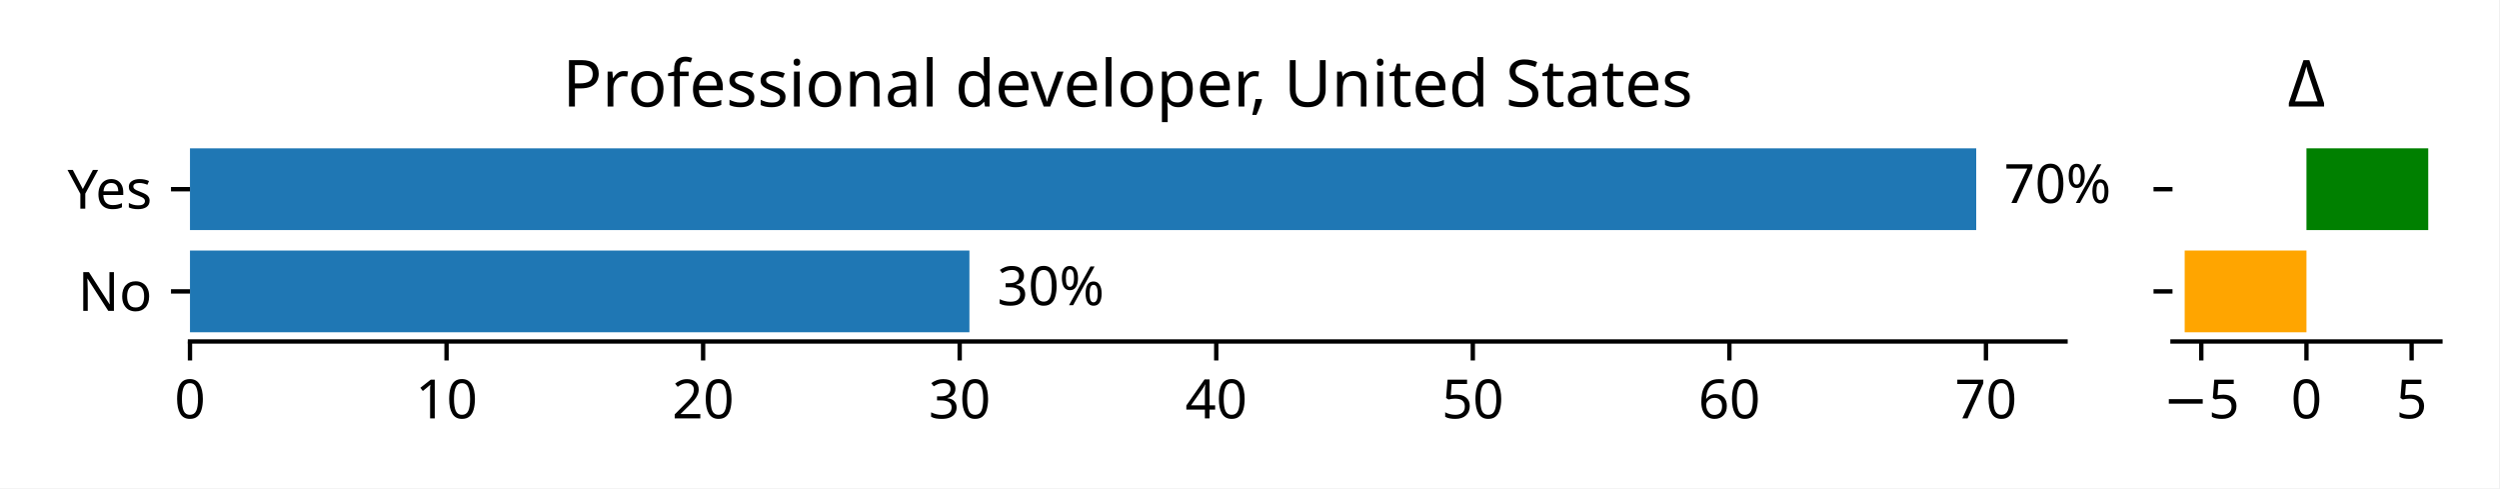
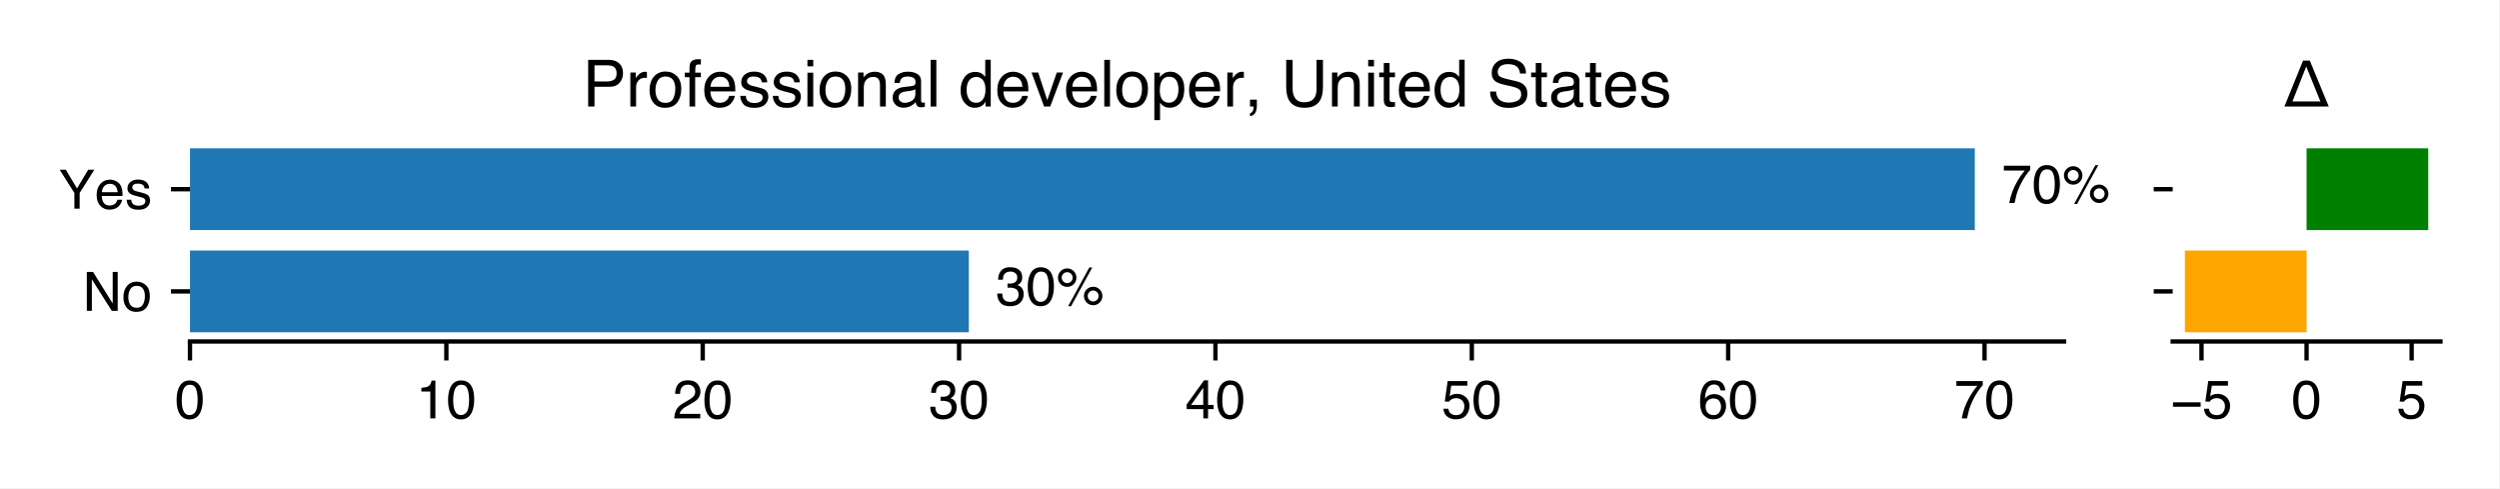
<svg xmlns="http://www.w3.org/2000/svg" xmlns:xlink="http://www.w3.org/1999/xlink" width="460.8pt" height="90pt" viewBox="0 0 460.8 90" version="1.1">
  <defs>
    <style type="text/css">*{stroke-linejoin: round; stroke-linecap: butt}</style>
  </defs>
  <g id="figure_1">
    <g id="patch_1">
      <path d="M 0 90  L 460.8 90  L 460.8 0  L 0 0  z " style="fill: #ffffff" />
    </g>
    <g id="axes_1">
      <g id="patch_2">
-         <path d="M 35.031 62.942  L 380.869 62.942  L 380.869 25.642  L 35.031 25.642  z " style="fill: #ffffff" />
+         <path d="M 35.031 62.942  L 380.598 62.942  L 380.598 25.642  L 35.031 25.642  z " style="fill: #ffffff" />
      </g>
      <g id="patch_3">
-         <path d="M 35.031 61.247  L 178.756 61.247  L 178.756 46.176  L 35.031 46.176  z " clip-path="url(#p90d420f2b8)" style="fill: #1f77b4" />
+         <path d="M 35.031 61.247  L 178.643 61.247  L 178.643 46.176  L 35.031 46.176  z " clip-path="url(#p3d5668abd0)" style="fill: #1f77b4" />
      </g>
      <g id="patch_4">
-         <path d="M 35.031 42.409  L 364.401 42.409  L 364.401 27.338  L 35.031 27.338  z " clip-path="url(#p90d420f2b8)" style="fill: #1f77b4" />
+         <path d="M 35.031 42.409  L 364.142 42.409  L 364.142 27.338  L 35.031 27.338  z " clip-path="url(#p3d5668abd0)" style="fill: #1f77b4" />
      </g>
      <g id="matplotlib.axis_1">
        <g id="xtick_1">
          <g id="line2d_1">
            <defs>
              <path id="m4c99cd72f3" d="M 0 0  L 0 3.5  " style="stroke: #000000; stroke-width: 0.8" />
            </defs>
            <g>
              <use xlink:href="#m4c99cd72f3" x="35.031" y="62.942" style="stroke: #000000; stroke-width: 0.8" />
            </g>
          </g>
          <g id="text_1">
-             <text style="font: 10px 'sans-serif'; text-anchor: middle" x="35.031" y="77.116" transform="rotate(-0, 35.03125, 77.11562)">0</text>
+             <g transform="translate(32.25078 77.11562)scale(0.1 -0.1)">
+               <defs>
+                 <path id="Helvetica-30" d="M 1731 4475  Q 2600 4475 2988 3759  Q 3288 3206 3288 2244  Q 3288 1331 3016 734  Q 2622 -122 1728 -122  Q 922 -122 528 578  Q 200 1163 200 2147  Q 200 2909 397 3456  Q 766 4475 1731 4475  z M 1725 391  Q 2163 391 2422 778  Q 2681 1166 2681 2222  Q 2681 2984 2493 3476  Q 2306 3969 1766 3969  Q 1269 3969 1039 3501  Q 809 3034 809 2125  Q 809 1441 956 1025  Q 1181 391 1725 391  z " transform="scale(0.015625)" />
+               </defs>
+               <use xlink:href="#Helvetica-30" />
+             </g>
          </g>
        </g>
        <g id="xtick_2">
          <g id="line2d_2">
            <g>
-               <use xlink:href="#m4c99cd72f3" x="82.341" y="62.942" style="stroke: #000000; stroke-width: 0.8" />
+               <use xlink:href="#m4c99cd72f3" x="82.304" y="62.942" style="stroke: #000000; stroke-width: 0.8" />
            </g>
          </g>
          <g id="text_2">
-             <text style="font: 10px 'sans-serif'; text-anchor: middle" x="82.341" y="77.116" transform="rotate(-0, 82.34065, 77.11562)">10</text>
+             <g transform="translate(76.74263 77.11562)scale(0.1 -0.1)">
+               <defs>
+                 <path id="Helvetica-31" d="M 613 3169  L 613 3600  Q 1222 3659 1462 3798  Q 1703 3938 1822 4456  L 2266 4456  L 2266 0  L 1666 0  L 1666 3169  L 613 3169  z " transform="scale(0.015625)" />
+               </defs>
+               <use xlink:href="#Helvetica-31" />
+               <use xlink:href="#Helvetica-30" x="55.615" />
+             </g>
          </g>
        </g>
        <g id="xtick_3">
          <g id="line2d_3">
            <g>
-               <use xlink:href="#m4c99cd72f3" x="129.65" y="62.942" style="stroke: #000000; stroke-width: 0.8" />
+               <use xlink:href="#m4c99cd72f3" x="129.576" y="62.942" style="stroke: #000000; stroke-width: 0.8" />
            </g>
          </g>
          <g id="text_3">
-             <text style="font: 10px 'sans-serif'; text-anchor: middle" x="129.65" y="77.116" transform="rotate(-0, 129.6501, 77.11562)">20</text>
+             <g transform="translate(124.0149 77.11562)scale(0.1 -0.1)">
+               <defs>
+                 <path id="Helvetica-32" d="M 200 0  Q 231 578 439 1006  Q 647 1434 1250 1784  L 1850 2131  Q 2253 2366 2416 2531  Q 2672 2791 2672 3125  Q 2672 3516 2437 3745  Q 2203 3975 1813 3975  Q 1234 3975 1013 3538  Q 894 3303 881 2888  L 309 2888  Q 319 3472 525 3841  Q 891 4491 1816 4491  Q 2584 4491 2939 4075  Q 3294 3659 3294 3150  Q 3294 2613 2916 2231  Q 2697 2009 2131 1694  L 1703 1456  Q 1397 1288 1222 1134  Q 909 863 828 531  L 3272 531  L 3272 0  L 200 0  z " transform="scale(0.015625)" />
+               </defs>
+               <use xlink:href="#Helvetica-32" />
+               <use xlink:href="#Helvetica-30" x="55.615" />
+             </g>
          </g>
        </g>
        <g id="xtick_4">
          <g id="line2d_4">
            <g>
-               <use xlink:href="#m4c99cd72f3" x="176.959" y="62.942" style="stroke: #000000; stroke-width: 0.8" />
+               <use xlink:href="#m4c99cd72f3" x="176.848" y="62.942" style="stroke: #000000; stroke-width: 0.8" />
            </g>
          </g>
          <g id="text_4">
-             <text style="font: 10px 'sans-serif'; text-anchor: middle" x="176.959" y="77.116" transform="rotate(-0, 176.9595, 77.11562)">30</text>
+             <g transform="translate(171.2873 77.11562)scale(0.1 -0.1)">
+               <defs>
+                 <path id="Helvetica-33" d="M 1663 -122  Q 869 -122 511 314  Q 153 750 153 1375  L 741 1375  Q 778 941 903 744  Q 1122 391 1694 391  Q 2138 391 2406 628  Q 2675 866 2675 1241  Q 2675 1703 2392 1887  Q 2109 2072 1606 2072  Q 1550 2072 1492 2070  Q 1434 2069 1375 2066  L 1375 2563  Q 1463 2553 1522 2550  Q 1581 2547 1650 2547  Q 1966 2547 2169 2647  Q 2525 2822 2525 3272  Q 2525 3606 2287 3787  Q 2050 3969 1734 3969  Q 1172 3969 956 3594  Q 838 3388 822 3006  L 266 3006  Q 266 3506 466 3856  Q 809 4481 1675 4481  Q 2359 4481 2734 4176  Q 3109 3872 3109 3294  Q 3109 2881 2888 2625  Q 2750 2466 2531 2375  Q 2884 2278 3082 2001  Q 3281 1725 3281 1325  Q 3281 684 2859 281  Q 2438 -122 1663 -122  z " transform="scale(0.015625)" />
+               </defs>
+               <use xlink:href="#Helvetica-33" />
+               <use xlink:href="#Helvetica-30" x="55.615" />
+             </g>
          </g>
        </g>
        <g id="xtick_5">
          <g id="line2d_5">
            <g>
-               <use xlink:href="#m4c99cd72f3" x="224.269" y="62.942" style="stroke: #000000; stroke-width: 0.8" />
+               <use xlink:href="#m4c99cd72f3" x="224.121" y="62.942" style="stroke: #000000; stroke-width: 0.8" />
            </g>
          </g>
          <g id="text_5">
-             <text style="font: 10px 'sans-serif'; text-anchor: middle" x="224.269" y="77.116" transform="rotate(-0, 224.2689, 77.11562)">40</text>
+             <g transform="translate(218.5596 77.11562)scale(0.1 -0.1)">
+               <defs>
+                 <path id="Helvetica-34" d="M 2116 1584  L 2116 3613  L 681 1584  L 2116 1584  z M 2125 0  L 2125 1094  L 163 1094  L 163 1644  L 2213 4488  L 2688 4488  L 2688 1584  L 3347 1584  L 3347 1094  L 2688 1094  L 2688 0  L 2125 0  z " transform="scale(0.015625)" />
+               </defs>
+               <use xlink:href="#Helvetica-34" />
+               <use xlink:href="#Helvetica-30" x="55.615" />
+             </g>
          </g>
        </g>
        <g id="xtick_6">
          <g id="line2d_6">
            <g>
-               <use xlink:href="#m4c99cd72f3" x="271.578" y="62.942" style="stroke: #000000; stroke-width: 0.8" />
+               <use xlink:href="#m4c99cd72f3" x="271.393" y="62.942" style="stroke: #000000; stroke-width: 0.8" />
            </g>
          </g>
          <g id="text_6">
-             <text style="font: 10px 'sans-serif'; text-anchor: middle" x="271.578" y="77.116" transform="rotate(-0, 271.5783, 77.11562)">50</text>
+             <g transform="translate(265.8319 77.11562)scale(0.1 -0.1)">
+               <defs>
+                 <path id="Helvetica-35" d="M 791 1141  Q 847 659 1238 475  Q 1438 381 1700 381  Q 2200 381 2440 700  Q 2681 1019 2681 1406  Q 2681 1875 2395 2131  Q 2109 2388 1709 2388  Q 1419 2388 1211 2275  Q 1003 2163 856 1963  L 369 1991  L 709 4400  L 3034 4400  L 3034 3856  L 1131 3856  L 941 2613  Q 1097 2731 1238 2791  Q 1488 2894 1816 2894  Q 2431 2894 2859 2497  Q 3288 2100 3288 1491  Q 3288 856 2895 371  Q 2503 -113 1644 -113  Q 1097 -113 676 195  Q 256 503 206 1141  L 791 1141  z " transform="scale(0.015625)" />
+               </defs>
+               <use xlink:href="#Helvetica-35" />
+               <use xlink:href="#Helvetica-30" x="55.615" />
+             </g>
          </g>
        </g>
        <g id="xtick_7">
          <g id="line2d_7">
            <g>
-               <use xlink:href="#m4c99cd72f3" x="318.888" y="62.942" style="stroke: #000000; stroke-width: 0.8" />
+               <use xlink:href="#m4c99cd72f3" x="318.665" y="62.942" style="stroke: #000000; stroke-width: 0.8" />
            </g>
          </g>
          <g id="text_7">
-             <text style="font: 10px 'sans-serif'; text-anchor: middle" x="318.888" y="77.116" transform="rotate(-0, 318.8877, 77.11562)">60</text>
+             <g transform="translate(313.1042 77.11562)scale(0.1 -0.1)">
+               <defs>
+                 <path id="Helvetica-36" d="M 1872 4494  Q 2622 4494 2917 4105  Q 3213 3716 3213 3303  L 2656 3303  Q 2606 3569 2497 3719  Q 2294 4000 1881 4000  Q 1409 4000 1131 3564  Q 853 3128 822 2316  Q 1016 2600 1309 2741  Q 1578 2866 1909 2866  Q 2472 2866 2890 2506  Q 3309 2147 3309 1434  Q 3309 825 2912 354  Q 2516 -116 1781 -116  Q 1153 -116 697 361  Q 241 838 241 1966  Q 241 2800 444 3381  Q 834 4494 1872 4494  z M 1831 384  Q 2275 384 2495 682  Q 2716 981 2716 1388  Q 2716 1731 2519 2042  Q 2322 2353 1803 2353  Q 1441 2353 1167 2112  Q 894 1872 894 1388  Q 894 963 1142 673  Q 1391 384 1831 384  z " transform="scale(0.015625)" />
+               </defs>
+               <use xlink:href="#Helvetica-36" />
+               <use xlink:href="#Helvetica-30" x="55.615" />
+             </g>
          </g>
        </g>
        <g id="xtick_8">
          <g id="line2d_8">
            <g>
-               <use xlink:href="#m4c99cd72f3" x="366.197" y="62.942" style="stroke: #000000; stroke-width: 0.8" />
+               <use xlink:href="#m4c99cd72f3" x="365.937" y="62.942" style="stroke: #000000; stroke-width: 0.8" />
            </g>
          </g>
          <g id="text_8">
-             <text style="font: 10px 'sans-serif'; text-anchor: middle" x="366.197" y="77.116" transform="rotate(-0, 366.1971, 77.11562)">70</text>
+             <g transform="translate(360.3765 77.11562)scale(0.1 -0.1)">
+               <defs>
+                 <path id="Helvetica-37" d="M 3347 4400  L 3347 3909  Q 3131 3700 2773 3181  Q 2416 2663 2141 2063  Q 1869 1478 1728 997  Q 1638 688 1494 0  L 872 0  Q 1084 1281 1809 2550  Q 2238 3294 2709 3834  L 234 3834  L 234 4400  L 3347 4400  z " transform="scale(0.015625)" />
+               </defs>
+               <use xlink:href="#Helvetica-37" />
+               <use xlink:href="#Helvetica-30" x="55.615" />
+             </g>
          </g>
        </g>
      </g>
      <g id="matplotlib.axis_2">
        <g id="ytick_1">
          <g id="line2d_9">
            <defs>
              <path id="m8e343aef83" d="M 0 0  L -3.5 0  " style="stroke: #000000; stroke-width: 0.8" />
            </defs>
            <g>
              <use xlink:href="#m8e343aef83" x="35.031" y="53.711" style="stroke: #000000; stroke-width: 0.8" />
            </g>
          </g>
          <g id="text_9">
-             <text style="font: 10px 'sans-serif'; text-anchor: end" x="28.031" y="57.298" transform="rotate(-0, 28.03125, 57.29818)">No</text>
+             <g transform="translate(15.24844 57.29818)scale(0.1 -0.1)">
+               <defs>
+                 <path id="Helvetica-4e" d="M 488 4591  L 1222 4591  L 3541 872  L 3541 4591  L 4131 4591  L 4131 0  L 3434 0  L 1081 3716  L 1081 0  L 488 0  L 488 4591  z M 2269 4591  L 2269 4591  z " transform="scale(0.015625)" />
+                 <path id="Helvetica-6f" d="M 1741 363  Q 2300 363 2508 786  Q 2716 1209 2716 1728  Q 2716 2197 2566 2491  Q 2328 2953 1747 2953  Q 1231 2953 997 2559  Q 763 2166 763 1609  Q 763 1075 997 719  Q 1231 363 1741 363  z M 1763 3444  Q 2409 3444 2856 3012  Q 3303 2581 3303 1744  Q 3303 934 2909 406  Q 2516 -122 1688 -122  Q 997 -122 590 345  Q 184 813 184 1600  Q 184 2444 612 2944  Q 1041 3444 1763 3444  z M 1744 3428  L 1744 3428  z " transform="scale(0.015625)" />
+               </defs>
+               <use xlink:href="#Helvetica-4e" />
+               <use xlink:href="#Helvetica-6f" x="72.217" />
+             </g>
          </g>
        </g>
        <g id="ytick_2">
          <g id="line2d_10">
            <g>
              <use xlink:href="#m8e343aef83" x="35.031" y="34.873" style="stroke: #000000; stroke-width: 0.8" />
            </g>
          </g>
          <g id="text_10">
-             <text style="font: 10px 'sans-serif'; text-anchor: end" x="28.031" y="38.46" transform="rotate(-0, 28.03125, 38.45995)">Yes</text>
+             <g transform="translate(10.8 38.45995)scale(0.1 -0.1)">
+               <defs>
+                 <path id="Helvetica-59" d="M 131 4591  L 856 4591  L 2175 2384  L 3494 4591  L 4222 4591  L 2488 1850  L 2488 0  L 1866 0  L 1866 1850  L 131 4591  z M 2184 4591  L 2184 4591  z " transform="scale(0.015625)" />
+                 <path id="Helvetica-65" d="M 1806 3422  Q 2163 3422 2497 3255  Q 2831 3088 3006 2822  Q 3175 2569 3231 2231  Q 3281 2000 3281 1494  L 828 1494  Q 844 984 1069 676  Q 1294 369 1766 369  Q 2206 369 2469 659  Q 2619 828 2681 1050  L 3234 1050  Q 3213 866 3089 639  Q 2966 413 2813 269  Q 2556 19 2178 -69  Q 1975 -119 1719 -119  Q 1094 -119 659 336  Q 225 791 225 1609  Q 225 2416 662 2919  Q 1100 3422 1806 3422  z M 2703 1941  Q 2669 2306 2544 2525  Q 2313 2931 1772 2931  Q 1384 2931 1121 2651  Q 859 2372 844 1941  L 2703 1941  z M 1753 3428  L 1753 3428  z " transform="scale(0.015625)" />
+                 <path id="Helvetica-73" d="M 747 1050  Q 772 769 888 619  Q 1100 347 1625 347  Q 1938 347 2175 483  Q 2413 619 2413 903  Q 2413 1119 2222 1231  Q 2100 1300 1741 1391  L 1294 1503  Q 866 1609 663 1741  Q 300 1969 300 2372  Q 300 2847 642 3140  Q 984 3434 1563 3434  Q 2319 3434 2653 2991  Q 2863 2709 2856 2384  L 2325 2384  Q 2309 2575 2191 2731  Q 1997 2953 1519 2953  Q 1200 2953 1036 2831  Q 872 2709 872 2509  Q 872 2291 1088 2159  Q 1213 2081 1456 2022  L 1828 1931  Q 2434 1784 2641 1647  Q 2969 1431 2969 969  Q 2969 522 2630 197  Q 2291 -128 1597 -128  Q 850 -128 539 211  Q 228 550 206 1050  L 747 1050  z M 1578 3428  L 1578 3428  z " transform="scale(0.015625)" />
+               </defs>
+               <use xlink:href="#Helvetica-59" />
+               <use xlink:href="#Helvetica-65" x="66.699" />
+               <use xlink:href="#Helvetica-73" x="122.314" />
+             </g>
          </g>
        </g>
      </g>
      <g id="patch_5">
-         <path d="M 35.031 62.942  L 380.869 62.942  " style="fill: none; stroke: #000000; stroke-width: 0.8; stroke-linejoin: miter; stroke-linecap: square" />
+         <path d="M 35.031 62.942  L 380.598 62.942  " style="fill: none; stroke: #000000; stroke-width: 0.8; stroke-linejoin: miter; stroke-linecap: square" />
      </g>
      <g id="text_11">
-         <text style="font: 10px 'sans-serif'; text-anchor: middle" x="193.756" y="56.256" transform="rotate(-0, 193.756, 56.25599)">30%</text>
+         <g transform="translate(183.6363 56.25599)scale(0.1 -0.1)">
+           <defs>
+             <path id="Helvetica-25" d="M 4363 2175  Q 4813 2175 5131 1856  Q 5450 1538 5450 1088  Q 5450 638 5131 319  Q 4813 0 4363 0  Q 3909 0 3590 319  Q 3272 638 3272 1088  Q 3272 1538 3590 1856  Q 3909 2175 4363 2175  z M 3909 4456  L 4256 4456  L 1753 -119  L 1406 -119  L 3909 4456  z M 1294 2606  Q 1563 2606 1752 2795  Q 1941 2984 1941 3250  Q 1941 3516 1752 3705  Q 1563 3894 1294 3894  Q 1028 3894 839 3706  Q 650 3519 650 3250  Q 650 2984 839 2795  Q 1028 2606 1294 2606  z M 1294 4341  Q 1747 4341 2065 4020  Q 2384 3700 2384 3250  Q 2384 2800 2065 2481  Q 1747 2163 1294 2163  Q 844 2163 525 2481  Q 206 2800 206 3250  Q 206 3700 525 4020  Q 844 4341 1294 4341  z M 4363 444  Q 4628 444 4817 633  Q 5006 822 5006 1088  Q 5006 1353 4817 1542  Q 4628 1731 4363 1731  Q 4094 1731 3905 1542  Q 3716 1353 3716 1088  Q 3716 822 3905 633  Q 4094 444 4363 444  z " transform="scale(0.015625)" />
+           </defs>
+           <use xlink:href="#Helvetica-33" />
+           <use xlink:href="#Helvetica-30" x="55.615" />
+           <use xlink:href="#Helvetica-25" x="111.23" />
+         </g>
      </g>
      <g id="text_12">
-         <text style="font: 10px 'sans-serif'; text-anchor: middle" x="379.401" y="37.418" transform="rotate(-0, 379.4005, 37.41776)">70%</text>
+         <g transform="translate(369.1353 37.41776)scale(0.1 -0.1)">
+           <use xlink:href="#Helvetica-37" />
+           <use xlink:href="#Helvetica-30" x="55.615" />
+           <use xlink:href="#Helvetica-25" x="111.23" />
+         </g>
      </g>
      <g id="text_13">
-         <text style="font: 12px 'sans-serif'; text-anchor: middle" x="207.95" y="19.642" transform="rotate(-0, 207.9501, 19.6425)">Professional developer, United States</text>
+         <g transform="translate(107.4289 19.6425)scale(0.12 -0.12)">
+           <defs>
+             <path id="Helvetica-50" d="M 547 4591  L 2613 4591  Q 3225 4591 3600 4245  Q 3975 3900 3975 3275  Q 3975 2738 3640 2339  Q 3306 1941 2613 1941  L 1169 1941  L 1169 0  L 547 0  L 547 4591  z M 3347 3272  Q 3347 3778 2972 3959  Q 2766 4056 2406 4056  L 1169 4056  L 1169 2466  L 2406 2466  Q 2825 2466 3086 2644  Q 3347 2822 3347 3272  z " transform="scale(0.015625)" />
+             <path id="Helvetica-72" d="M 428 3347  L 963 3347  L 963 2769  Q 1028 2938 1284 3180  Q 1541 3422 1875 3422  Q 1891 3422 1928 3419  Q 1966 3416 2056 3406  L 2056 2813  Q 2006 2822 1964 2825  Q 1922 2828 1872 2828  Q 1447 2828 1219 2554  Q 991 2281 991 1925  L 991 0  L 428 0  L 428 3347  z " transform="scale(0.015625)" />
+             <path id="Helvetica-66" d="M 553 3856  Q 566 4206 675 4369  Q 872 4656 1434 4656  Q 1488 4656 1544 4653  Q 1600 4650 1672 4644  L 1672 4131  Q 1584 4138 1545 4139  Q 1506 4141 1472 4141  Q 1216 4141 1166 4008  Q 1116 3875 1116 3331  L 1672 3331  L 1672 2888  L 1109 2888  L 1109 0  L 553 0  L 553 2888  L 88 2888  L 88 3331  L 553 3331  L 553 3856  z " transform="scale(0.015625)" />
+             <path id="Helvetica-69" d="M 413 3331  L 984 3331  L 984 0  L 413 0  L 413 3331  z M 413 4591  L 984 4591  L 984 3953  L 413 3953  L 413 4591  z " transform="scale(0.015625)" />
+             <path id="Helvetica-6e" d="M 413 3347  L 947 3347  L 947 2872  Q 1184 3166 1450 3294  Q 1716 3422 2041 3422  Q 2753 3422 3003 2925  Q 3141 2653 3141 2147  L 3141 0  L 2569 0  L 2569 2109  Q 2569 2416 2478 2603  Q 2328 2916 1934 2916  Q 1734 2916 1606 2875  Q 1375 2806 1200 2600  Q 1059 2434 1017 2257  Q 975 2081 975 1753  L 975 0  L 413 0  L 413 3347  z M 1734 3428  L 1734 3428  z " transform="scale(0.015625)" />
+             <path id="Helvetica-61" d="M 844 891  Q 844 647 1022 506  Q 1200 366 1444 366  Q 1741 366 2019 503  Q 2488 731 2488 1250  L 2488 1703  Q 2384 1638 2221 1594  Q 2059 1550 1903 1531  L 1563 1488  Q 1256 1447 1103 1359  Q 844 1213 844 891  z M 2206 2028  Q 2400 2053 2466 2191  Q 2503 2266 2503 2406  Q 2503 2694 2298 2823  Q 2094 2953 1713 2953  Q 1272 2953 1088 2716  Q 984 2584 953 2325  L 428 2325  Q 444 2944 830 3186  Q 1216 3428 1725 3428  Q 2316 3428 2684 3203  Q 3050 2978 3050 2503  L 3050 575  Q 3050 488 3086 434  Q 3122 381 3238 381  Q 3275 381 3322 386  Q 3369 391 3422 400  L 3422 -16  Q 3291 -53 3222 -62  Q 3153 -72 3034 -72  Q 2744 -72 2613 134  Q 2544 244 2516 444  Q 2344 219 2022 53  Q 1700 -113 1313 -113  Q 847 -113 551 170  Q 256 453 256 878  Q 256 1344 547 1600  Q 838 1856 1309 1916  L 2206 2028  z M 1741 3428  L 1741 3428  z " transform="scale(0.015625)" />
+             <path id="Helvetica-6c" d="M 428 4591  L 991 4591  L 991 0  L 428 0  L 428 4591  z " transform="scale(0.015625)" />
+             <path id="Helvetica-20" transform="scale(0.015625)" />
+             <path id="Helvetica-64" d="M 769 1634  Q 769 1097 997 734  Q 1225 372 1728 372  Q 2119 372 2370 708  Q 2622 1044 2622 1672  Q 2622 2306 2362 2611  Q 2103 2916 1722 2916  Q 1297 2916 1033 2591  Q 769 2266 769 1634  z M 1616 3406  Q 2000 3406 2259 3244  Q 2409 3150 2600 2916  L 2600 4606  L 3141 4606  L 3141 0  L 2634 0  L 2634 466  Q 2438 156 2169 18  Q 1900 -119 1553 -119  Q 994 -119 584 351  Q 175 822 175 1603  Q 175 2334 548 2870  Q 922 3406 1616 3406  z " transform="scale(0.015625)" />
+             <path id="Helvetica-76" d="M 688 3347  L 1581 622  L 2516 3347  L 3131 3347  L 1869 0  L 1269 0  L 34 3347  L 688 3347  z " transform="scale(0.015625)" />
+             <path id="Helvetica-70" d="M 1825 378  Q 2219 378 2480 708  Q 2741 1038 2741 1694  Q 2741 2094 2625 2381  Q 2406 2934 1825 2934  Q 1241 2934 1025 2350  Q 909 2038 909 1556  Q 909 1169 1025 897  Q 1244 378 1825 378  z M 369 3331  L 916 3331  L 916 2888  Q 1084 3116 1284 3241  Q 1569 3428 1953 3428  Q 2522 3428 2919 2992  Q 3316 2556 3316 1747  Q 3316 653 2744 184  Q 2381 -113 1900 -113  Q 1522 -113 1266 53  Q 1116 147 931 375  L 931 -1334  L 369 -1334  L 369 3331  z " transform="scale(0.015625)" />
+             <path id="Helvetica-2c" d="M 531 -653  Q 747 -616 834 -350  Q 881 -209 881 -78  Q 881 -56 879 -39  Q 878 -22 872 0  L 531 0  L 531 681  L 1200 681  L 1200 50  Q 1200 -322 1050 -603  Q 900 -884 531 -950  L 531 -653  z " transform="scale(0.015625)" />
+             <path id="Helvetica-55" d="M 1163 4591  L 1163 1753  Q 1163 1253 1350 922  Q 1628 422 2288 422  Q 3078 422 3363 963  Q 3516 1256 3516 1753  L 3516 4591  L 4147 4591  L 4147 2013  Q 4147 1166 3919 709  Q 3500 -122 2338 -122  Q 1175 -122 759 709  Q 531 1166 531 2013  L 531 4591  L 1163 4591  z M 2341 4591  L 2341 4591  z " transform="scale(0.015625)" />
+             <path id="Helvetica-74" d="M 525 4281  L 1094 4281  L 1094 3347  L 1628 3347  L 1628 2888  L 1094 2888  L 1094 703  Q 1094 528 1213 469  Q 1278 434 1431 434  Q 1472 434 1519 436  Q 1566 438 1628 444  L 1628 0  Q 1531 -28 1426 -40  Q 1322 -53 1200 -53  Q 806 -53 665 148  Q 525 350 525 672  L 525 2888  L 72 2888  L 72 3347  L 525 3347  L 525 4281  z " transform="scale(0.015625)" />
+             <path id="Helvetica-53" d="M 894 1481  Q 916 1091 1078 847  Q 1388 391 2169 391  Q 2519 391 2806 491  Q 3363 684 3363 1184  Q 3363 1559 3128 1719  Q 2891 1875 2384 1991  L 1763 2131  Q 1153 2269 900 2434  Q 463 2722 463 3294  Q 463 3913 891 4309  Q 1319 4706 2103 4706  Q 2825 4706 3329 4357  Q 3834 4009 3834 3244  L 3250 3244  Q 3203 3613 3050 3809  Q 2766 4169 2084 4169  Q 1534 4169 1293 3937  Q 1053 3706 1053 3400  Q 1053 3063 1334 2906  Q 1519 2806 2169 2656  L 2813 2509  Q 3278 2403 3531 2219  Q 3969 1897 3969 1284  Q 3969 522 3414 194  Q 2859 -134 2125 -134  Q 1269 -134 784 303  Q 300 738 309 1481  L 894 1481  z M 2150 4716  L 2150 4716  z " transform="scale(0.015625)" />
+           </defs>
+           <use xlink:href="#Helvetica-50" />
+           <use xlink:href="#Helvetica-72" x="66.699" />
+           <use xlink:href="#Helvetica-6f" x="100" />
+           <use xlink:href="#Helvetica-66" x="155.615" />
+           <use xlink:href="#Helvetica-65" x="183.398" />
+           <use xlink:href="#Helvetica-73" x="239.014" />
+           <use xlink:href="#Helvetica-73" x="289.014" />
+           <use xlink:href="#Helvetica-69" x="339.014" />
+           <use xlink:href="#Helvetica-6f" x="361.23" />
+           <use xlink:href="#Helvetica-6e" x="416.846" />
+           <use xlink:href="#Helvetica-61" x="472.461" />
+           <use xlink:href="#Helvetica-6c" x="528.076" />
+           <use xlink:href="#Helvetica-20" x="550.293" />
+           <use xlink:href="#Helvetica-64" x="578.076" />
+           <use xlink:href="#Helvetica-65" x="633.691" />
+           <use xlink:href="#Helvetica-76" x="689.307" />
+           <use xlink:href="#Helvetica-65" x="739.307" />
+           <use xlink:href="#Helvetica-6c" x="794.922" />
+           <use xlink:href="#Helvetica-6f" x="817.139" />
+           <use xlink:href="#Helvetica-70" x="872.754" />
+           <use xlink:href="#Helvetica-65" x="928.369" />
+           <use xlink:href="#Helvetica-72" x="983.984" />
+           <use xlink:href="#Helvetica-2c" x="1017.285" />
+           <use xlink:href="#Helvetica-20" x="1045.068" />
+           <use xlink:href="#Helvetica-55" x="1072.852" />
+           <use xlink:href="#Helvetica-6e" x="1145.068" />
+           <use xlink:href="#Helvetica-69" x="1200.684" />
+           <use xlink:href="#Helvetica-74" x="1222.9" />
+           <use xlink:href="#Helvetica-65" x="1250.684" />
+           <use xlink:href="#Helvetica-64" x="1306.299" />
+           <use xlink:href="#Helvetica-20" x="1361.914" />
+           <use xlink:href="#Helvetica-53" x="1389.697" />
+           <use xlink:href="#Helvetica-74" x="1456.396" />
+           <use xlink:href="#Helvetica-61" x="1484.18" />
+           <use xlink:href="#Helvetica-74" x="1539.795" />
+           <use xlink:href="#Helvetica-65" x="1567.578" />
+           <use xlink:href="#Helvetica-73" x="1623.193" />
+         </g>
      </g>
    </g>
    <g id="axes_2">
      <g id="patch_6">
-         <path d="M 400.595 62.942  L 450 62.942  L 450 25.642  L 400.595 25.642  z " style="fill: #ffffff" />
+         <path d="M 400.633 62.942  L 450 62.942  L 450 25.642  L 400.633 25.642  z " style="fill: #ffffff" />
      </g>
      <g id="patch_7">
-         <path d="M 425.297 61.247  L 402.84 61.247  L 402.84 46.176  L 425.297 46.176  z " clip-path="url(#p1d25e860d4)" style="fill: #ffa500" />
+         <path d="M 425.317 61.247  L 402.877 61.247  L 402.877 46.176  L 425.317 46.176  z " clip-path="url(#pd3aa4f98d2)" style="fill: #ffa500" />
      </g>
      <g id="patch_8">
-         <path d="M 425.297 42.409  L 447.754 42.409  L 447.754 27.338  L 425.297 27.338  z " clip-path="url(#p1d25e860d4)" style="fill: #008000" />
+         <path d="M 425.317 42.409  L 447.756 42.409  L 447.756 27.338  L 425.317 27.338  z " clip-path="url(#pd3aa4f98d2)" style="fill: #008000" />
      </g>
      <g id="matplotlib.axis_3">
        <g id="xtick_9">
          <g id="line2d_11">
            <g>
-               <use xlink:href="#m4c99cd72f3" x="405.906" y="62.942" style="stroke: #000000; stroke-width: 0.8" />
+               <use xlink:href="#m4c99cd72f3" x="405.941" y="62.942" style="stroke: #000000; stroke-width: 0.8" />
            </g>
          </g>
          <g id="text_14">
-             <text style="font: 10px 'sans-serif'; text-anchor: middle" x="405.906" y="77.116" transform="rotate(-0, 405.906, 77.11562)">−5</text>
+             <g transform="translate(400.2397 77.11562)scale(0.1 -0.1)">
+               <defs>
+                 <path id="Helvetica-2212" d="M 3547 1894  L 3547 1369  L 288 1369  L 288 1894  L 3547 1894  z " transform="scale(0.015625)" />
+               </defs>
+               <use xlink:href="#Helvetica-2212" />
+               <use xlink:href="#Helvetica-35" x="58.398" />
+             </g>
          </g>
        </g>
        <g id="xtick_10">
          <g id="line2d_12">
            <g>
-               <use xlink:href="#m4c99cd72f3" x="425.297" y="62.942" style="stroke: #000000; stroke-width: 0.8" />
+               <use xlink:href="#m4c99cd72f3" x="425.317" y="62.942" style="stroke: #000000; stroke-width: 0.8" />
            </g>
          </g>
          <g id="text_15">
-             <text style="font: 10px 'sans-serif'; text-anchor: middle" x="425.297" y="77.116" transform="rotate(-0, 425.2973, 77.11562)">0</text>
+             <g transform="translate(422.5362 77.11562)scale(0.1 -0.1)">
+               <use xlink:href="#Helvetica-30" />
+             </g>
          </g>
        </g>
        <g id="xtick_11">
          <g id="line2d_13">
            <g>
-               <use xlink:href="#m4c99cd72f3" x="444.689" y="62.942" style="stroke: #000000; stroke-width: 0.8" />
+               <use xlink:href="#m4c99cd72f3" x="444.693" y="62.942" style="stroke: #000000; stroke-width: 0.8" />
            </g>
          </g>
          <g id="text_16">
-             <text style="font: 10px 'sans-serif'; text-anchor: middle" x="444.689" y="77.116" transform="rotate(-0, 444.6887, 77.11562)">5</text>
+             <g transform="translate(441.9124 77.11562)scale(0.1 -0.1)">
+               <use xlink:href="#Helvetica-35" />
+             </g>
          </g>
        </g>
      </g>
      <g id="matplotlib.axis_4">
        <g id="ytick_3">
          <g id="line2d_14">
            <g>
-               <use xlink:href="#m8e343aef83" x="400.595" y="53.711" style="stroke: #000000; stroke-width: 0.8" />
+               <use xlink:href="#m8e343aef83" x="400.633" y="53.711" style="stroke: #000000; stroke-width: 0.8" />
            </g>
          </g>
        </g>
        <g id="ytick_4">
          <g id="line2d_15">
            <g>
-               <use xlink:href="#m8e343aef83" x="400.595" y="34.873" style="stroke: #000000; stroke-width: 0.8" />
+               <use xlink:href="#m8e343aef83" x="400.633" y="34.873" style="stroke: #000000; stroke-width: 0.8" />
            </g>
          </g>
        </g>
      </g>
      <g id="patch_9">
-         <path d="M 400.595 62.942  L 450 62.942  " style="fill: none; stroke: #000000; stroke-width: 0.8; stroke-linejoin: miter; stroke-linecap: square" />
+         <path d="M 400.633 62.942  L 450 62.942  " style="fill: none; stroke: #000000; stroke-width: 0.8; stroke-linejoin: miter; stroke-linecap: square" />
      </g>
      <g id="text_17">
-         <text style="font: 12px 'sans-serif'; text-anchor: middle" x="425.297" y="19.642" transform="rotate(-0, 425.2973, 19.6425)">Δ</text>
+         <g transform="translate(420.9835 19.6425)scale(0.12 -0.12)">
+           <defs>
+             <path id="Helvetica-394" d="M 922 500  L 3672 500  L 2278 3941  L 922 500  z M 1966 4519  L 2631 4519  L 4494 0  L 128 0  L 1966 4519  z " transform="scale(0.015625)" />
+           </defs>
+           <use xlink:href="#Helvetica-394" />
+         </g>
      </g>
    </g>
  </g>
  <defs>
-     <clipPath id="p90d420f2b8">
-       <rect x="35.031" y="25.642" width="345.838" height="37.3" />
+     <clipPath id="p3d5668abd0">
+       <rect x="35.031" y="25.642" width="345.567" height="37.3" />
    </clipPath>
-     <clipPath id="p1d25e860d4">
-       <rect x="400.595" y="25.642" width="49.405" height="37.3" />
+     <clipPath id="pd3aa4f98d2">
+       <rect x="400.633" y="25.642" width="49.367" height="37.3" />
    </clipPath>
  </defs>
</svg>
